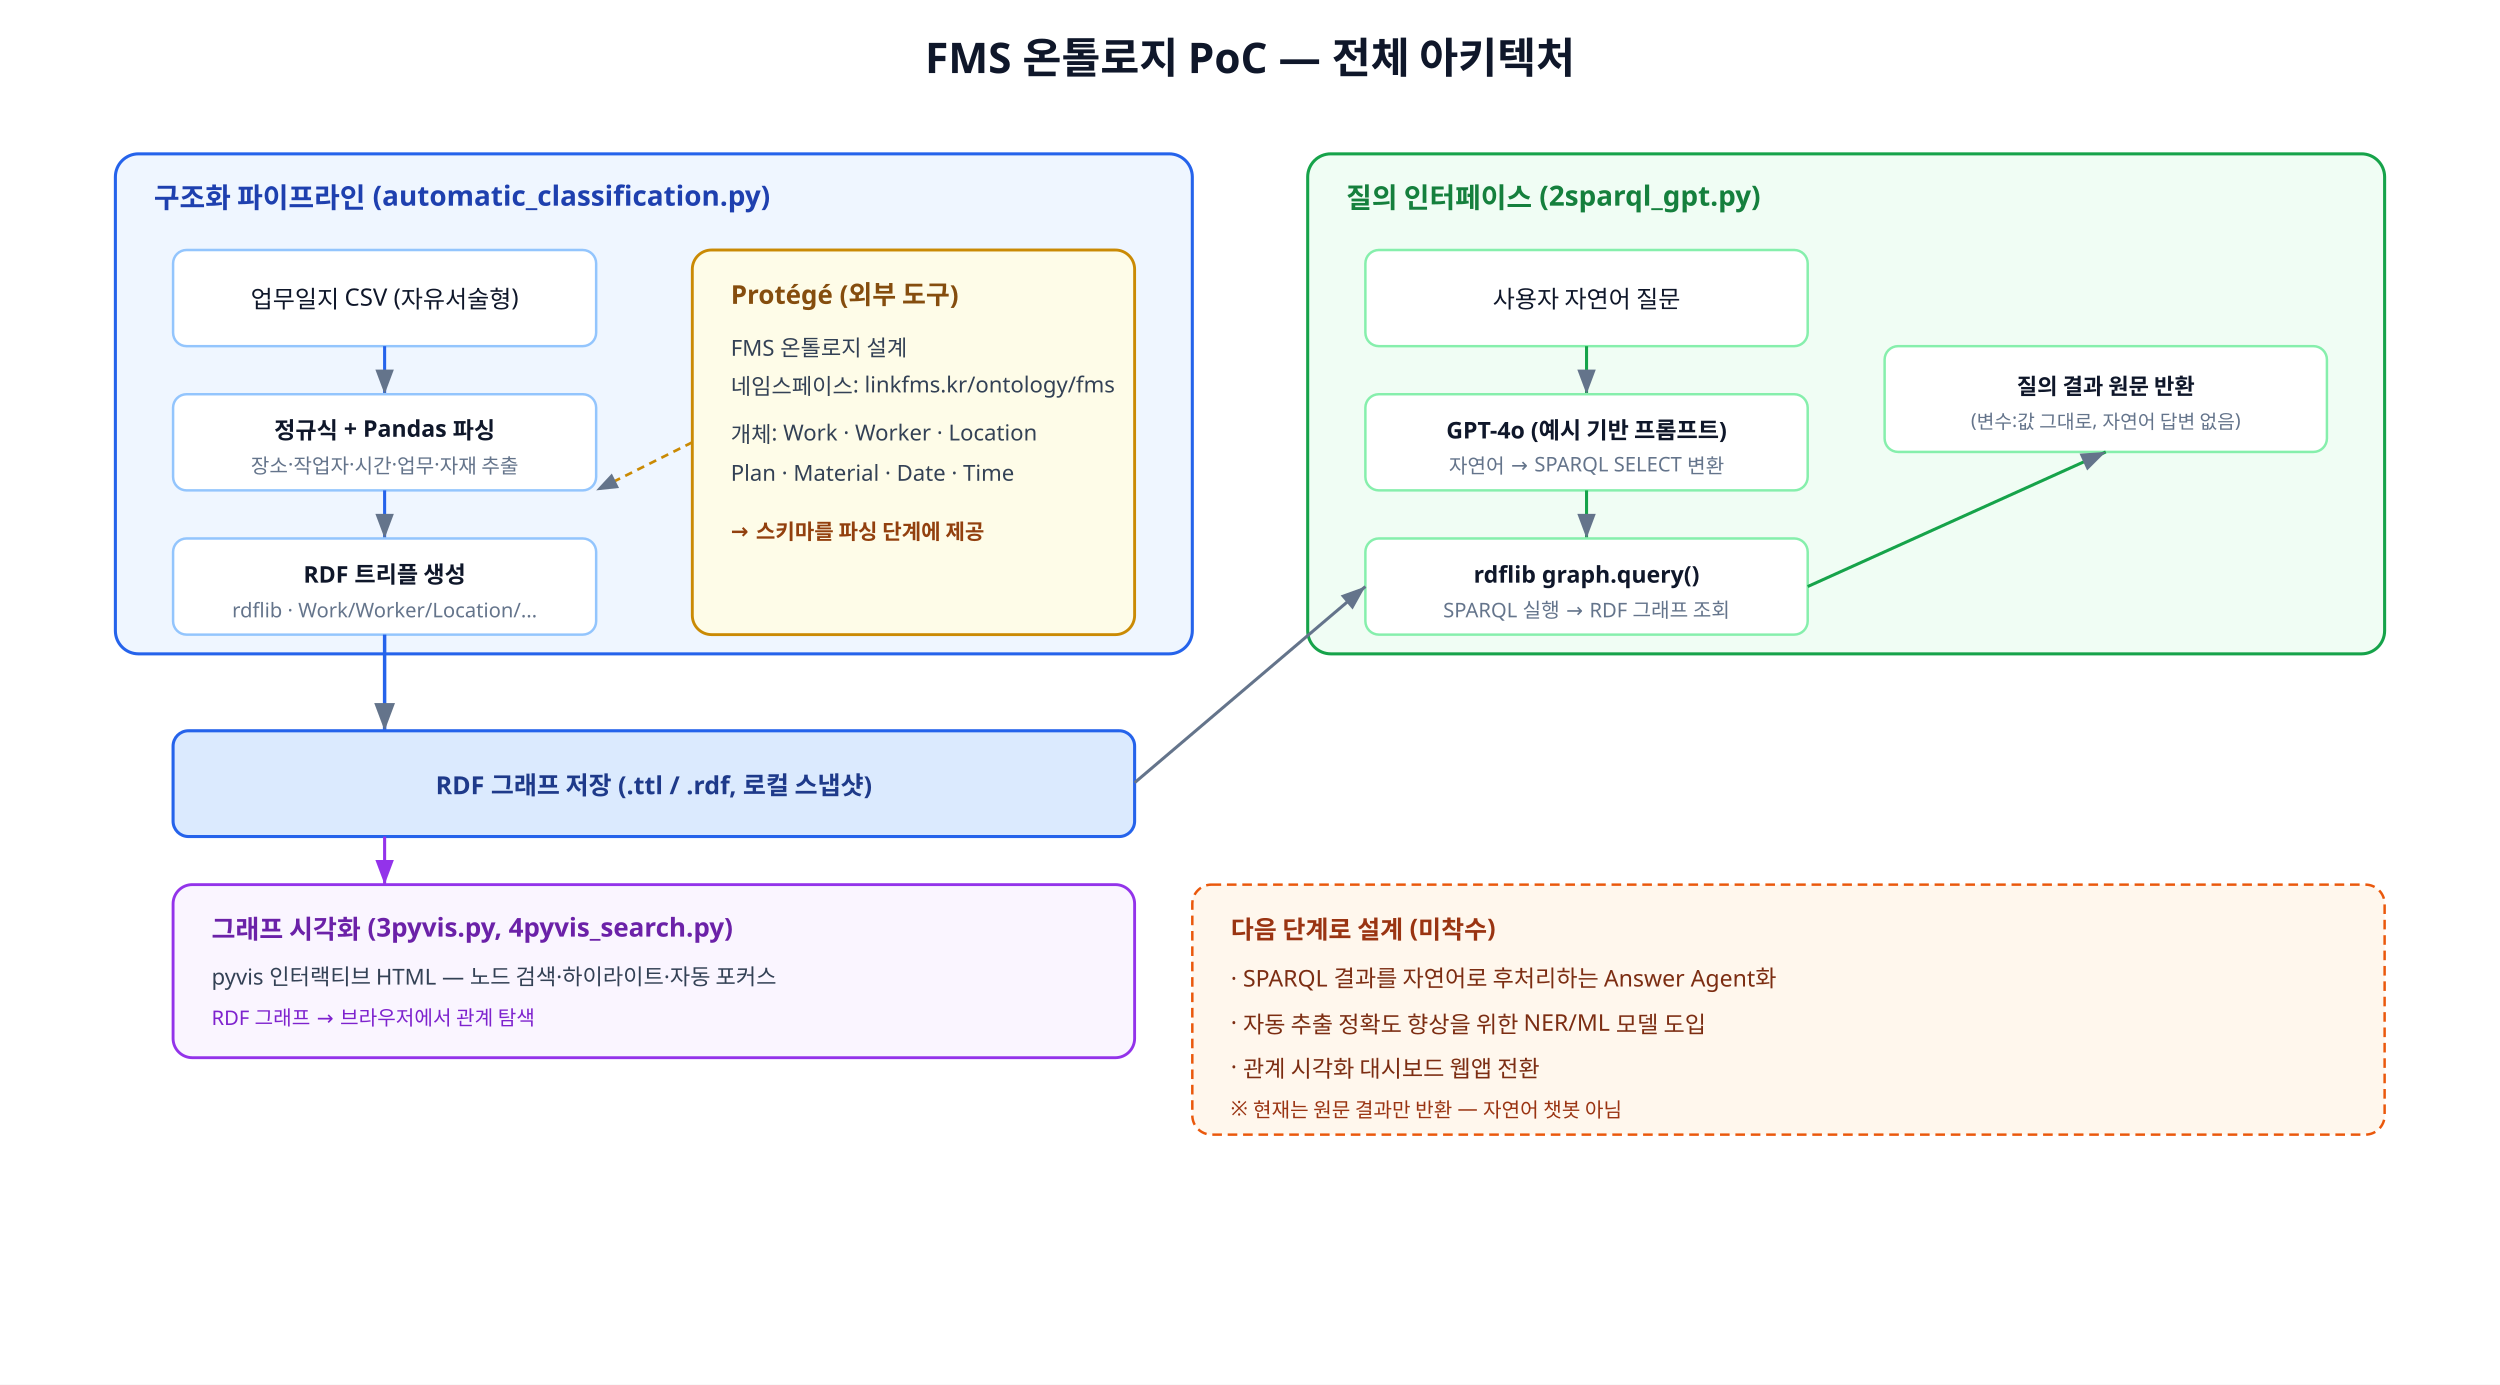
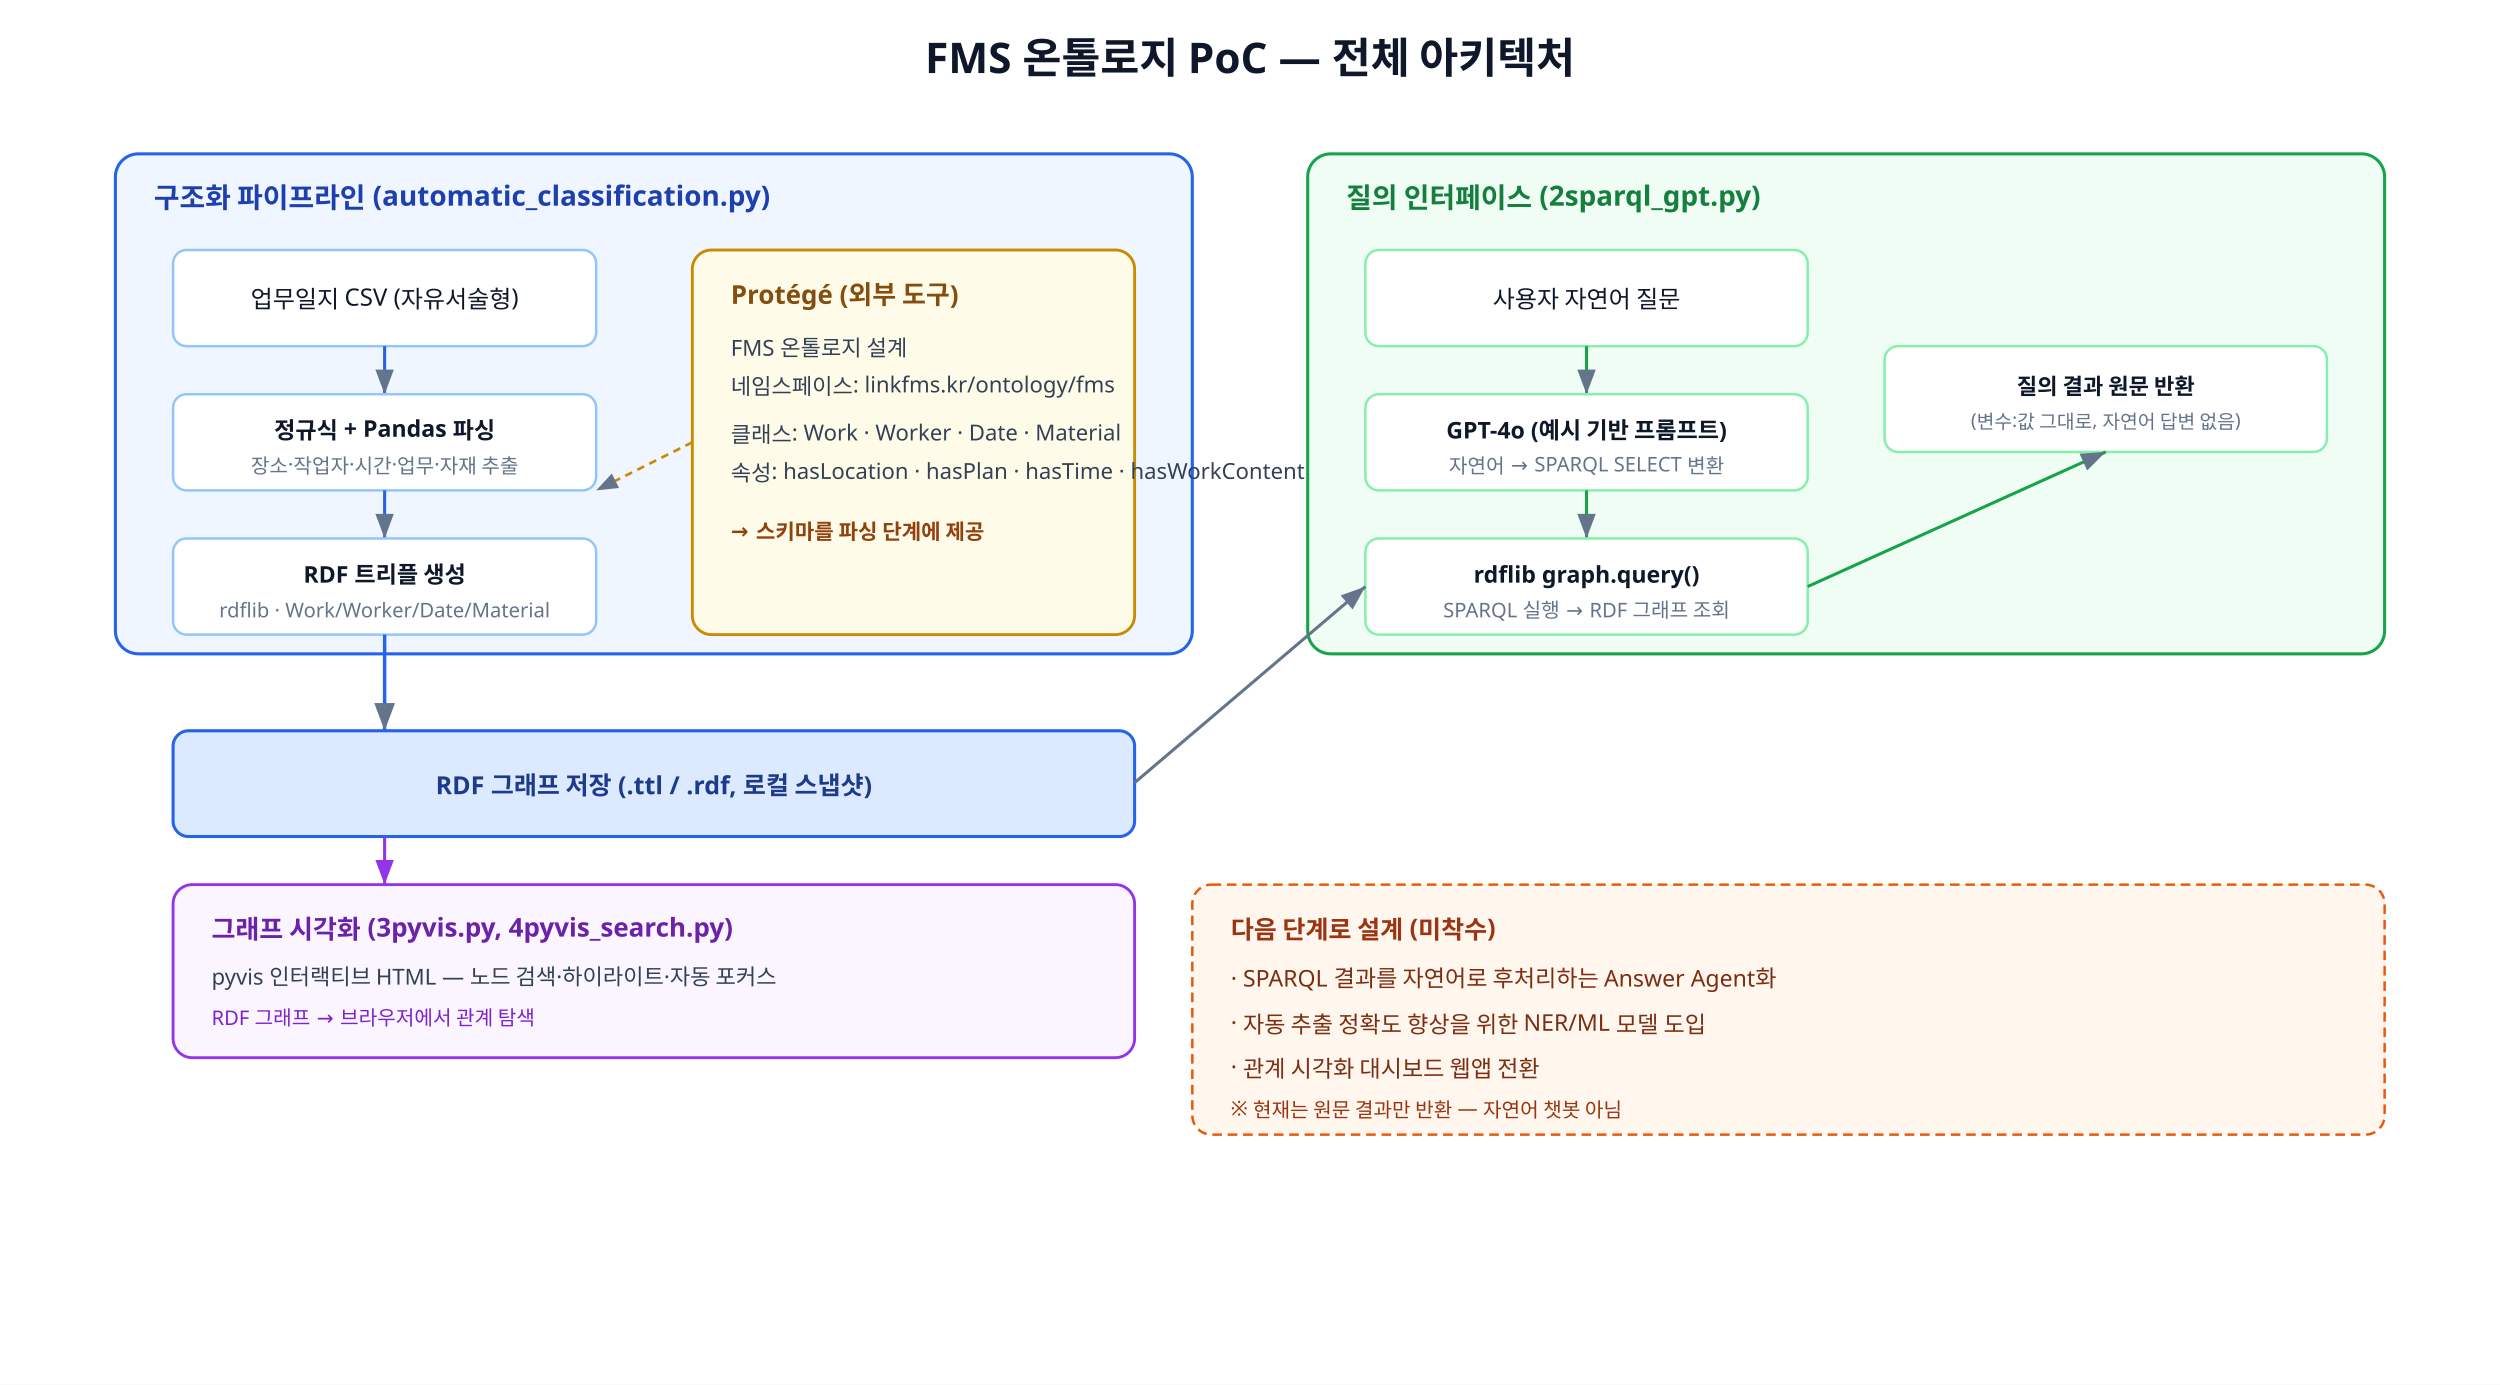
<svg xmlns="http://www.w3.org/2000/svg" width="1300" height="720" viewBox="0 0 1300 720" font-family="'Apple SD Gothic Neo','Malgun Gothic','Noto Sans KR',sans-serif">
  <defs>
    <marker id="ar" markerWidth="10" markerHeight="10" refX="8" refY="3" orient="auto" markerUnits="strokeWidth">
      <path d="M0,0 L8,3 L0,6 Z" fill="#64748b" />
    </marker>
    <marker id="arP" markerWidth="10" markerHeight="10" refX="8" refY="3" orient="auto" markerUnits="strokeWidth">
      <path d="M0,0 L8,3 L0,6 Z" fill="#9333ea" />
    </marker>
  </defs>
  <rect width="1300" height="720" fill="#ffffff" />
  <text x="650" y="38" text-anchor="middle" font-size="22" font-weight="700" fill="#0f172a">FMS 온톨로지 PoC — 전체 아키텍처</text>
  <rect x="60" y="80" width="560" height="260" rx="12" fill="#eff6ff" stroke="#2563eb" stroke-width="1.6" />
  <text x="80" y="108" font-size="14.5" font-weight="700" fill="#1e40af">구조화 파이프라인 (automatic_classification.py)</text>
  <rect x="90" y="130" width="220" height="50" rx="7" fill="#ffffff" stroke="#93c5fd" stroke-width="1.3" />
  <text x="200" y="160" text-anchor="middle" font-size="12.5" fill="#0f172a">업무일지 CSV (자유서술형)</text>
  <line x1="200" y1="180" x2="200" y2="205" stroke="#2563eb" stroke-width="1.6" marker-end="url(#ar)" />
  <rect x="90" y="205" width="220" height="50" rx="7" fill="#ffffff" stroke="#93c5fd" stroke-width="1.3" />
  <text x="200" y="228" text-anchor="middle" font-size="12" font-weight="600" fill="#0f172a">정규식 + Pandas 파싱</text>
  <text x="200" y="246" text-anchor="middle" font-size="10.5" fill="#64748b">장소·작업자·시간·업무·자재 추출</text>
  <line x1="200" y1="255" x2="200" y2="280" stroke="#2563eb" stroke-width="1.6" marker-end="url(#ar)" />
  <rect x="90" y="280" width="220" height="50" rx="7" fill="#ffffff" stroke="#93c5fd" stroke-width="1.3" />
  <text x="200" y="303" text-anchor="middle" font-size="12" font-weight="600" fill="#0f172a">RDF 트리플 생성</text>
-   <text x="200" y="321" text-anchor="middle" font-size="10.5" fill="#64748b">rdflib · Work/Worker/Location/...</text>
+   <text x="200" y="321" text-anchor="middle" font-size="10.5" fill="#64748b">rdflib · Work/Worker/Date/Material</text>
  <rect x="360" y="130" width="230" height="200" rx="10" fill="#fefce8" stroke="#ca8a04" stroke-width="1.5" />
  <text x="380" y="158" font-size="13.5" font-weight="700" fill="#854d0e">Protégé (외부 도구)</text>
  <text x="380" y="185" font-size="11.5" fill="#334155">FMS 온톨로지 설계</text>
  <text x="380" y="205" font-size="11.5" fill="#334155">네임스페이스: linkfms.kr/ontology/fms</text>
-   <text x="380" y="230" font-size="11.5" fill="#334155">개체: Work · Worker · Location</text>
-   <text x="380" y="250" font-size="11.5" fill="#334155">Plan · Material · Date · Time</text>
+   <text x="380" y="230" font-size="11.5" fill="#334155">클래스: Work · Worker · Date · Material</text>
+   <text x="380" y="250" font-size="11.5" fill="#334155">속성: hasLocation · hasPlan · hasTime · hasWorkContent 등</text>
  <text x="380" y="280" font-size="11" fill="#92400e" font-weight="600">→ 스키마를 파싱 단계에 제공</text>
  <line x1="360" y1="230" x2="310" y2="255" stroke="#ca8a04" stroke-width="1.4" stroke-dasharray="4,3" marker-end="url(#ar)" />
  <line x1="200" y1="330" x2="200" y2="380" stroke="#2563eb" stroke-width="1.8" marker-end="url(#ar)" />
  <rect x="90" y="380" width="500" height="55" rx="8" fill="#dbeafe" stroke="#2563eb" stroke-width="1.6" />
  <text x="340" y="413" text-anchor="middle" font-size="13" font-weight="600" fill="#1e3a8a">RDF 그래프 저장 (.ttl / .rdf, 로컬 스냅샷)</text>
  <rect x="680" y="80" width="560" height="260" rx="12" fill="#f0fdf4" stroke="#16a34a" stroke-width="1.6" />
  <text x="700" y="108" font-size="14.5" font-weight="700" fill="#15803d">질의 인터페이스 (2sparql_gpt.py)</text>
  <rect x="710" y="130" width="230" height="50" rx="7" fill="#ffffff" stroke="#86efac" stroke-width="1.3" />
  <text x="825" y="160" text-anchor="middle" font-size="12.5" fill="#0f172a">사용자 자연어 질문</text>
  <line x1="825" y1="180" x2="825" y2="205" stroke="#16a34a" stroke-width="1.6" marker-end="url(#ar)" />
  <rect x="710" y="205" width="230" height="50" rx="7" fill="#ffffff" stroke="#86efac" stroke-width="1.3" />
  <text x="825" y="228" text-anchor="middle" font-size="12" font-weight="600" fill="#0f172a">GPT-4o (예시 기반 프롬프트)</text>
  <text x="825" y="246" text-anchor="middle" font-size="10.5" fill="#64748b">자연어 → SPARQL SELECT 변환</text>
  <line x1="825" y1="255" x2="825" y2="280" stroke="#16a34a" stroke-width="1.6" marker-end="url(#ar)" />
  <rect x="710" y="280" width="230" height="50" rx="7" fill="#ffffff" stroke="#86efac" stroke-width="1.3" />
  <text x="825" y="303" text-anchor="middle" font-size="12" font-weight="600" fill="#0f172a">rdflib graph.query()</text>
  <text x="825" y="321" text-anchor="middle" font-size="10.5" fill="#64748b">SPARQL 실행 → RDF 그래프 조회</text>
  <line x1="590" y1="407" x2="710" y2="305" stroke="#64748b" stroke-width="1.6" marker-end="url(#ar)" />
  <rect x="980" y="180" width="230" height="55" rx="7" fill="#ffffff" stroke="#86efac" stroke-width="1.3" />
  <text x="1095" y="205" text-anchor="middle" font-size="11.5" font-weight="600" fill="#0f172a">질의 결과 원문 반환</text>
  <text x="1095" y="222" text-anchor="middle" font-size="10" fill="#64748b">(변수:값 그대로, 자연어 답변 없음)</text>
  <line x1="940" y1="305" x2="1095" y2="235" stroke="#16a34a" stroke-width="1.6" marker-end="url(#ar)" />
  <rect x="90" y="460" width="500" height="90" rx="10" fill="#faf5ff" stroke="#9333ea" stroke-width="1.5" />
  <text x="110" y="488" font-size="13.5" font-weight="700" fill="#6b21a8">그래프 시각화 (3pyvis.py, 4pyvis_search.py)</text>
  <text x="110" y="512" font-size="11.5" fill="#334155">pyvis 인터랙티브 HTML — 노드 검색·하이라이트·자동 포커스</text>
  <text x="110" y="533" font-size="10.5" fill="#7e22ce">RDF 그래프 → 브라우저에서 관계 탐색</text>
  <line x1="200" y1="435" x2="200" y2="460" stroke="#9333ea" stroke-width="1.6" marker-end="url(#arP)" />
  <rect x="620" y="460" width="620" height="130" rx="10" fill="#fff7ed" stroke="#ea580c" stroke-width="1.3" stroke-dasharray="5,3" />
  <text x="640" y="488" font-size="13" font-weight="700" fill="#9a3412">다음 단계로 설계 (미착수)</text>
  <text x="640" y="513" font-size="12" fill="#7c2d12">· SPARQL 결과를 자연어로 후처리하는 Answer Agent화</text>
  <text x="640" y="536" font-size="12" fill="#7c2d12">· 자동 추출 정확도 향상을 위한 NER/ML 모델 도입</text>
  <text x="640" y="559" font-size="12" fill="#7c2d12">· 관계 시각화 대시보드 웹앱 전환</text>
  <text x="640" y="580" font-size="10.5" fill="#9a3412">※ 현재는 원문 결과만 반환 — 자연어 챗봇 아님</text>
</svg>
